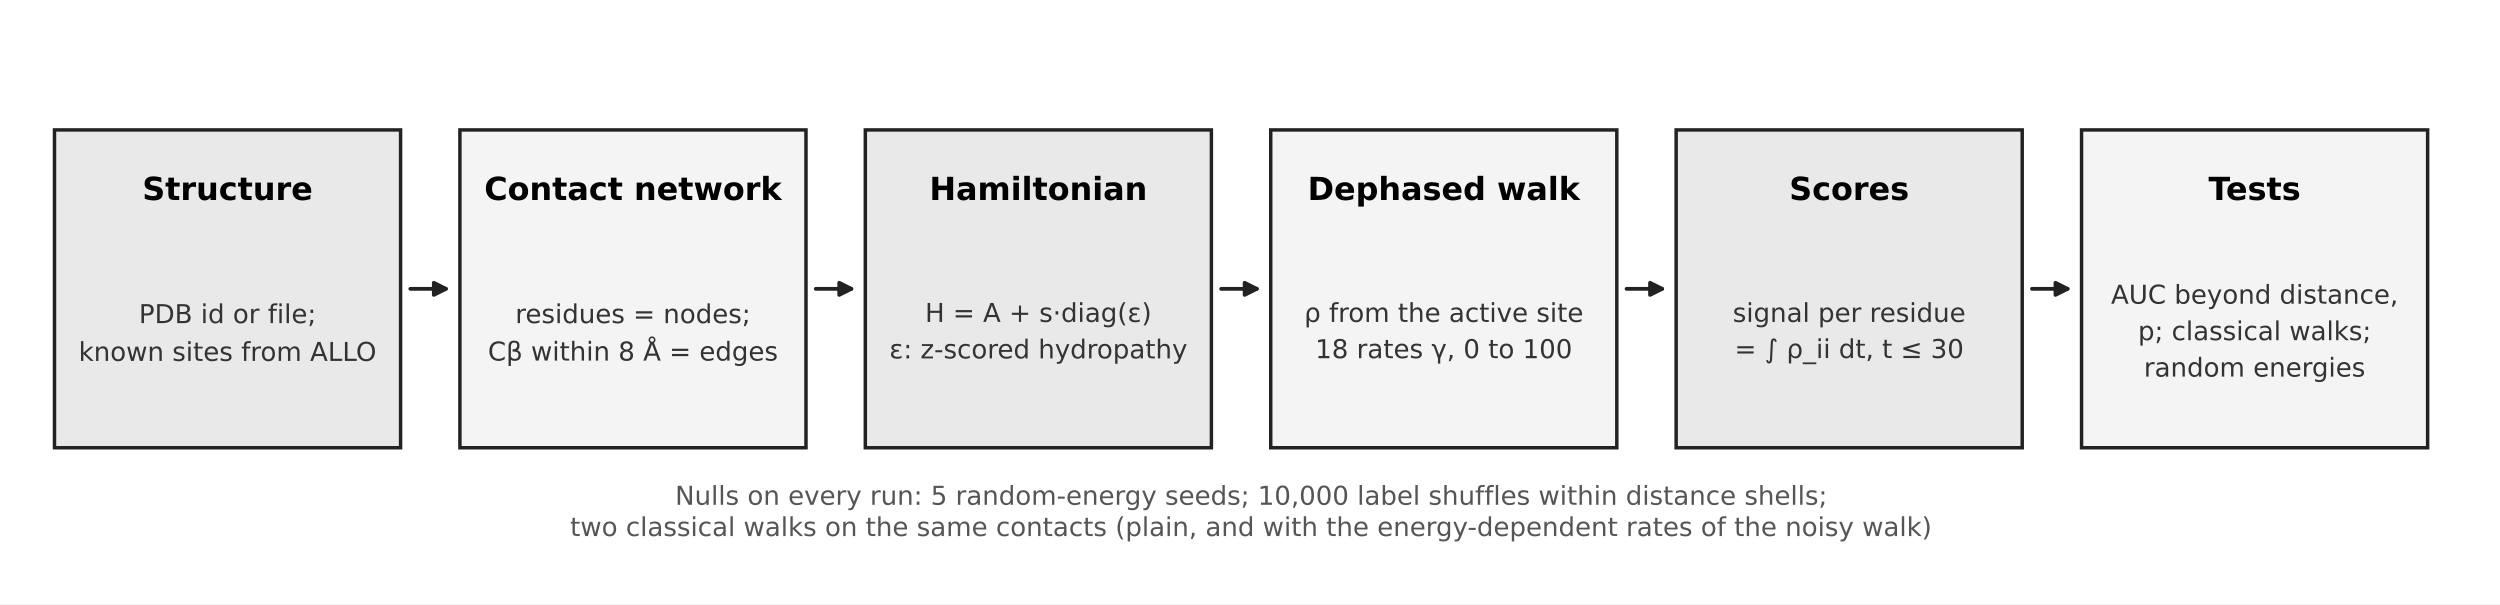
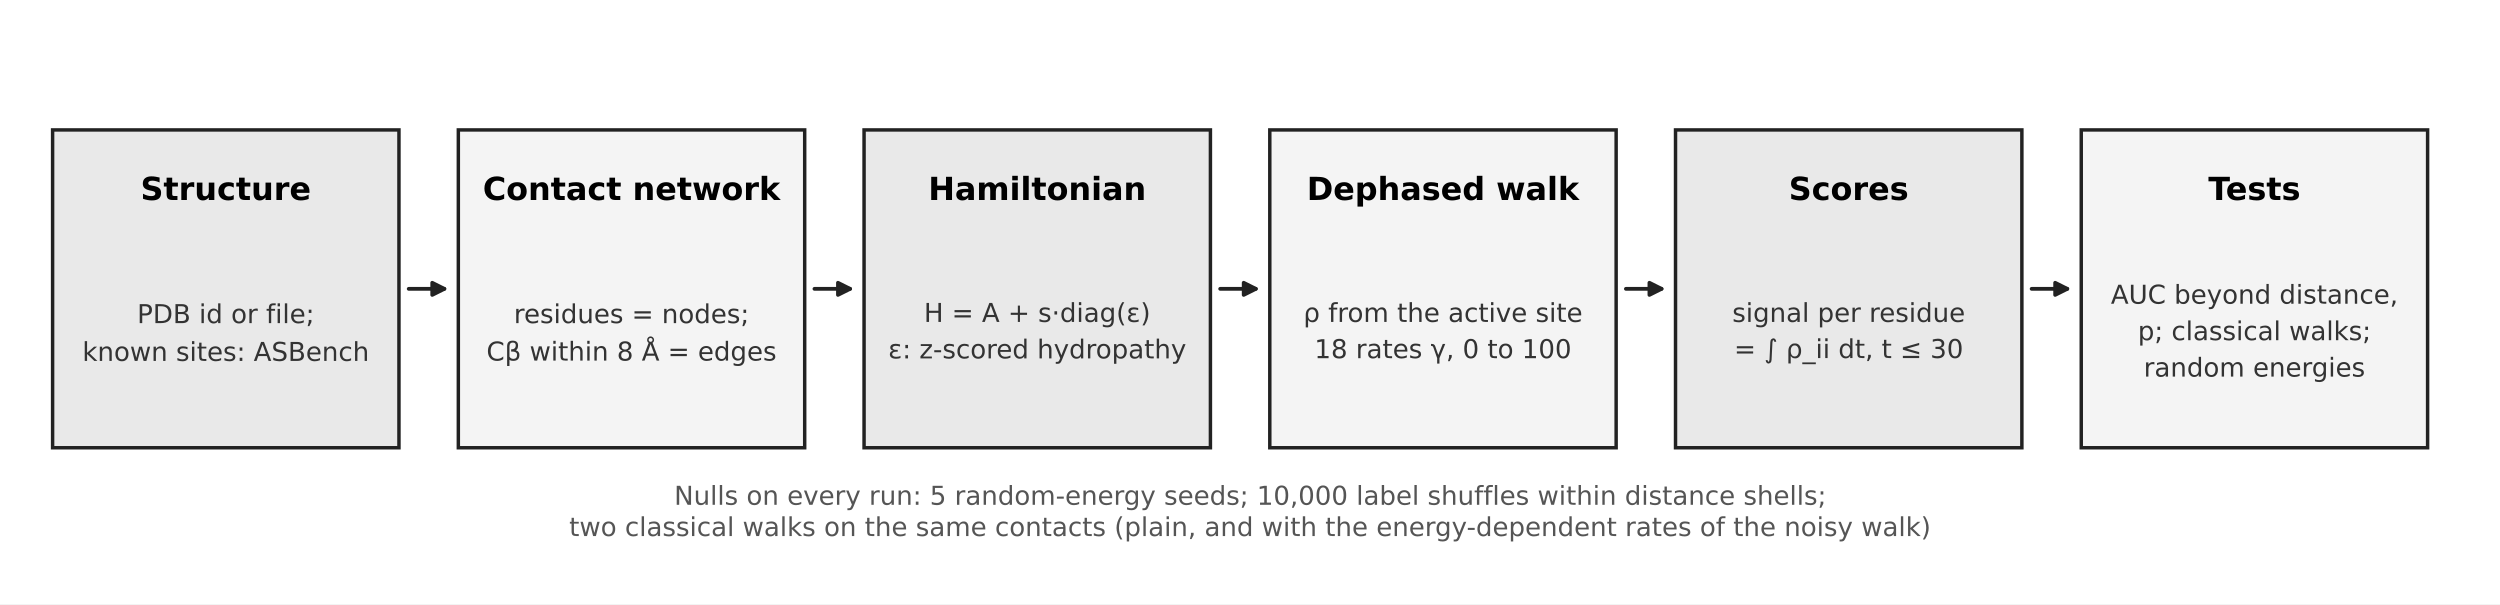
<svg xmlns="http://www.w3.org/2000/svg" width="864pt" height="208.8pt" viewBox="0 0 864 208.8" version="1.1">
  <defs>
    <style type="text/css">*{stroke-linejoin: round; stroke-linecap: butt}</style>
  </defs>
  <g id="figure_1">
    <g id="patch_1">
      <path d="M 0 208.8  L 864 208.8  L 864 0  L 0 0  z " style="fill: #ffffff" />
    </g>
    <g id="axes_1">
      <g id="patch_2">
-         <path d="M 18.832 154.744  L 138.439 154.744  L 138.439 44.903  L 18.832 44.903  z " clip-path="url(#pb279037b6d)" style="fill: #e9e9e9; stroke: #222222; stroke-width: 1.2; stroke-linejoin: miter" />
+         <path d="M 18.18 154.744  L 137.88 154.744  L 137.88 44.903  L 18.18 44.903  z " clip-path="url(#p7347479911)" style="fill: #e9e9e9; stroke: #222222; stroke-width: 1.2; stroke-linejoin: miter" />
      </g>
      <g id="patch_3">
-         <path d="M 158.943 154.744  L 278.549 154.744  L 278.549 44.903  L 158.943 44.903  z " clip-path="url(#pb279037b6d)" style="fill: #f4f4f4; stroke: #222222; stroke-width: 1.2; stroke-linejoin: miter" />
+         <path d="M 158.4 154.744  L 278.1 154.744  L 278.1 44.903  L 158.4 44.903  z " clip-path="url(#p7347479911)" style="fill: #f4f4f4; stroke: #222222; stroke-width: 1.2; stroke-linejoin: miter" />
      </g>
      <g id="patch_4">
-         <path d="M 299.053 154.744  L 418.659 154.744  L 418.659 44.903  L 299.053 44.903  z " clip-path="url(#pb279037b6d)" style="fill: #e9e9e9; stroke: #222222; stroke-width: 1.2; stroke-linejoin: miter" />
+         <path d="M 298.62 154.744  L 418.32 154.744  L 418.32 44.903  L 298.62 44.903  z " clip-path="url(#p7347479911)" style="fill: #e9e9e9; stroke: #222222; stroke-width: 1.2; stroke-linejoin: miter" />
      </g>
      <g id="patch_5">
-         <path d="M 439.163 154.744  L 558.77 154.744  L 558.77 44.903  L 439.163 44.903  z " clip-path="url(#pb279037b6d)" style="fill: #f4f4f4; stroke: #222222; stroke-width: 1.2; stroke-linejoin: miter" />
+         <path d="M 438.84 154.744  L 558.54 154.744  L 558.54 44.903  L 438.84 44.903  z " clip-path="url(#p7347479911)" style="fill: #f4f4f4; stroke: #222222; stroke-width: 1.2; stroke-linejoin: miter" />
      </g>
      <g id="patch_6">
-         <path d="M 579.274 154.744  L 698.88 154.744  L 698.88 44.903  L 579.274 44.903  z " clip-path="url(#pb279037b6d)" style="fill: #e9e9e9; stroke: #222222; stroke-width: 1.2; stroke-linejoin: miter" />
+         <path d="M 579.06 154.744  L 698.76 154.744  L 698.76 44.903  L 579.06 44.903  z " clip-path="url(#p7347479911)" style="fill: #e9e9e9; stroke: #222222; stroke-width: 1.2; stroke-linejoin: miter" />
      </g>
      <g id="patch_7">
-         <path d="M 719.384 154.744  L 838.991 154.744  L 838.991 44.903  L 719.384 44.903  z " clip-path="url(#pb279037b6d)" style="fill: #f4f4f4; stroke: #222222; stroke-width: 1.2; stroke-linejoin: miter" />
+         <path d="M 719.28 154.744  L 838.98 154.744  L 838.98 44.903  L 719.28 44.903  z " clip-path="url(#p7347479911)" style="fill: #f4f4f4; stroke: #222222; stroke-width: 1.2; stroke-linejoin: miter" />
      </g>
      <g id="text_1">
-         <text style="font-weight: 700; font-size: 11px; font-family: 'DejaVu Sans'; text-anchor: middle" x="78.635" y="69.118" transform="rotate(-0 78.63545 69.11808)">Structure</text>
+         <text style="font-weight: 700; font-size: 11px; font-family: 'DejaVu Sans'; text-anchor: middle" x="78.03" y="69.118" transform="rotate(-0 78.03 69.11808)">Structure</text>
      </g>
      <g id="text_2">
-         <text style="font-size: 9px; font-family: 'DejaVu Sans'; fill: #333333" transform="translate(47.99959 111.6752)">PDB id or file;</text>
-         <text style="font-size: 9px; font-family: 'DejaVu Sans'; fill: #333333" transform="translate(27.18358 124.7343)">known sites from ALLO</text>
+         <text style="font-size: 9px; font-family: 'DejaVu Sans'; fill: #333333" transform="translate(47.39414 111.6752)">PDB id or file;</text>
+         <text style="font-size: 9px; font-family: 'DejaVu Sans'; fill: #333333" transform="translate(28.46953 124.7343)">known sites: ASBench</text>
      </g>
      <g id="patch_8">
-         <path d="M 141.806 99.823  Q 148.692 99.823 154.124 99.823  " style="fill: none; stroke: #222222; stroke-width: 1.3; stroke-linecap: round" />
-         <path d="M 149.924 97.723  L 154.124 99.823  L 149.924 101.923  z " style="fill: #222222; stroke: #222222; stroke-width: 1.3; stroke-linecap: round" />
+         <path d="M 141.25 99.823  Q 148.141 99.823 153.579 99.823  " style="fill: none; stroke: #222222; stroke-width: 1.3; stroke-linecap: round" />
+         <path d="M 149.379 97.723  L 153.579 99.823  L 149.379 101.923  z " style="fill: #222222; stroke: #222222; stroke-width: 1.3; stroke-linecap: round" />
      </g>
      <g id="text_3">
-         <text style="font-weight: 700; font-size: 11px; font-family: 'DejaVu Sans'; text-anchor: middle" x="218.746" y="69.119" transform="rotate(-0 218.7459 69.11851)">Contact network</text>
+         <text style="font-weight: 700; font-size: 11px; font-family: 'DejaVu Sans'; text-anchor: middle" x="218.25" y="69.119" transform="rotate(-0 218.25 69.11851)">Contact network</text>
      </g>
      <g id="text_4">
-         <text style="font-size: 9px; font-family: 'DejaVu Sans'; fill: #333333" transform="translate(178.0877 111.6752)">residues = nodes;</text>
-         <text style="font-size: 9px; font-family: 'DejaVu Sans'; fill: #333333" transform="translate(168.625 124.6204)">Cβ within 8 Å = edges</text>
+         <text style="font-size: 9px; font-family: 'DejaVu Sans'; fill: #333333" transform="translate(177.5918 111.6752)">residues = nodes;</text>
+         <text style="font-size: 9px; font-family: 'DejaVu Sans'; fill: #333333" transform="translate(168.1291 124.6204)">Cβ within 8 Å = edges</text>
      </g>
      <g id="patch_9">
-         <path d="M 281.916 99.823  Q 288.802 99.823 294.234 99.823  " style="fill: none; stroke: #222222; stroke-width: 1.3; stroke-linecap: round" />
-         <path d="M 290.034 97.723  L 294.234 99.823  L 290.034 101.923  z " style="fill: #222222; stroke: #222222; stroke-width: 1.3; stroke-linecap: round" />
+         <path d="M 281.47 99.823  Q 288.361 99.823 293.799 99.823  " style="fill: none; stroke: #222222; stroke-width: 1.3; stroke-linecap: round" />
+         <path d="M 289.599 97.723  L 293.799 99.823  L 289.599 101.923  z " style="fill: #222222; stroke: #222222; stroke-width: 1.3; stroke-linecap: round" />
      </g>
      <g id="text_5">
-         <text style="font-weight: 700; font-size: 11px; font-family: 'DejaVu Sans'; text-anchor: middle" x="358.856" y="69.119" transform="rotate(-0 358.8563 69.11851)">Hamiltonian</text>
+         <text style="font-weight: 700; font-size: 11px; font-family: 'DejaVu Sans'; text-anchor: middle" x="358.47" y="69.119" transform="rotate(-0 358.47 69.11851)">Hamiltonian</text>
      </g>
      <g id="text_6">
-         <text style="font-size: 9px; font-family: 'DejaVu Sans'; fill: #333333" transform="translate(319.6922 111.2625)">H = A + s·diag(ε)</text>
-         <text style="font-size: 9px; font-family: 'DejaVu Sans'; fill: #333333" transform="translate(307.3439 123.8625)">ε: z-scored hydropathy</text>
+         <text style="font-size: 9px; font-family: 'DejaVu Sans'; fill: #333333" transform="translate(319.3059 111.2625)">H = A + s·diag(ε)</text>
+         <text style="font-size: 9px; font-family: 'DejaVu Sans'; fill: #333333" transform="translate(306.9577 123.8625)">ε: z-scored hydropathy</text>
      </g>
      <g id="patch_10">
-         <path d="M 422.026 99.823  Q 428.912 99.823 434.345 99.823  " style="fill: none; stroke: #222222; stroke-width: 1.3; stroke-linecap: round" />
-         <path d="M 430.145 97.723  L 434.345 99.823  L 430.145 101.923  z " style="fill: #222222; stroke: #222222; stroke-width: 1.3; stroke-linecap: round" />
+         <path d="M 421.69 99.823  Q 428.581 99.823 434.019 99.823  " style="fill: none; stroke: #222222; stroke-width: 1.3; stroke-linecap: round" />
+         <path d="M 429.819 97.723  L 434.019 99.823  L 429.819 101.923  z " style="fill: #222222; stroke: #222222; stroke-width: 1.3; stroke-linecap: round" />
      </g>
      <g id="text_7">
-         <text style="font-weight: 700; font-size: 11px; font-family: 'DejaVu Sans'; text-anchor: middle" x="498.967" y="69.119" transform="rotate(-0 498.9667 69.11851)">Dephased walk</text>
+         <text style="font-weight: 700; font-size: 11px; font-family: 'DejaVu Sans'; text-anchor: middle" x="498.69" y="69.119" transform="rotate(-0 498.69 69.11851)">Dephased walk</text>
      </g>
      <g id="text_8">
-         <text style="font-size: 9px; font-family: 'DejaVu Sans'; fill: #333333" transform="translate(450.7267 111.2625)">ρ from the active site</text>
-         <text style="font-size: 9px; font-family: 'DejaVu Sans'; fill: #333333" transform="translate(454.5411 123.783)">18 rates γ, 0 to 100</text>
+         <text style="font-size: 9px; font-family: 'DejaVu Sans'; fill: #333333" transform="translate(450.45 111.2625)">ρ from the active site</text>
+         <text style="font-size: 9px; font-family: 'DejaVu Sans'; fill: #333333" transform="translate(454.2645 123.783)">18 rates γ, 0 to 100</text>
      </g>
      <g id="patch_11">
-         <path d="M 562.137 99.823  Q 569.023 99.823 574.455 99.823  " style="fill: none; stroke: #222222; stroke-width: 1.3; stroke-linecap: round" />
-         <path d="M 570.255 97.723  L 574.455 99.823  L 570.255 101.923  z " style="fill: #222222; stroke: #222222; stroke-width: 1.3; stroke-linecap: round" />
+         <path d="M 561.91 99.823  Q 568.801 99.823 574.239 99.823  " style="fill: none; stroke: #222222; stroke-width: 1.3; stroke-linecap: round" />
+         <path d="M 570.039 97.723  L 574.239 99.823  L 570.039 101.923  z " style="fill: #222222; stroke: #222222; stroke-width: 1.3; stroke-linecap: round" />
      </g>
      <g id="text_9">
-         <text style="font-weight: 700; font-size: 11px; font-family: 'DejaVu Sans'; text-anchor: middle" x="639.077" y="69.118" transform="rotate(-0 639.0771 69.11808)">Scores</text>
+         <text style="font-weight: 700; font-size: 11px; font-family: 'DejaVu Sans'; text-anchor: middle" x="638.91" y="69.118" transform="rotate(-0 638.91 69.11808)">Scores</text>
      </g>
      <g id="text_10">
-         <text style="font-size: 9px; font-family: 'DejaVu Sans'; fill: #333333" transform="translate(598.8386 111.2625)">signal per residue</text>
-         <text style="font-size: 9px; font-family: 'DejaVu Sans'; fill: #333333" transform="translate(599.4616 123.7373)">= ∫ ρ_ii dt, t ≤ 30</text>
+         <text style="font-size: 9px; font-family: 'DejaVu Sans'; fill: #333333" transform="translate(598.6716 111.2625)">signal per residue</text>
+         <text style="font-size: 9px; font-family: 'DejaVu Sans'; fill: #333333" transform="translate(599.2945 123.7373)">= ∫ ρ_ii dt, t ≤ 30</text>
      </g>
      <g id="patch_12">
-         <path d="M 702.247 99.823  Q 709.133 99.823 714.566 99.823  " style="fill: none; stroke: #222222; stroke-width: 1.3; stroke-linecap: round" />
-         <path d="M 710.366 97.723  L 714.566 99.823  L 710.366 101.923  z " style="fill: #222222; stroke: #222222; stroke-width: 1.3; stroke-linecap: round" />
+         <path d="M 702.13 99.823  Q 709.021 99.823 714.459 99.823  " style="fill: none; stroke: #222222; stroke-width: 1.3; stroke-linecap: round" />
+         <path d="M 710.259 97.723  L 714.459 99.823  L 710.259 101.923  z " style="fill: #222222; stroke: #222222; stroke-width: 1.3; stroke-linecap: round" />
      </g>
      <g id="text_11">
-         <text style="font-weight: 700; font-size: 11px; font-family: 'DejaVu Sans'; text-anchor: middle" x="779.187" y="69.118" transform="rotate(-0 779.1875 69.11808)">Tests</text>
+         <text style="font-weight: 700; font-size: 11px; font-family: 'DejaVu Sans'; text-anchor: middle" x="779.13" y="69.118" transform="rotate(-0 779.13 69.11808)">Tests</text>
      </g>
      <g id="text_12">
-         <text style="font-size: 9px; font-family: 'DejaVu Sans'; fill: #333333" transform="translate(729.5637 104.9625)">AUC beyond distance,</text>
-         <text style="font-size: 9px; font-family: 'DejaVu Sans'; fill: #333333" transform="translate(738.8977 117.5625)">p; classical walks;</text>
-         <text style="font-size: 9px; font-family: 'DejaVu Sans'; fill: #333333" transform="translate(740.9234 130.1625)">random energies</text>
+         <text style="font-size: 9px; font-family: 'DejaVu Sans'; fill: #333333" transform="translate(729.5063 104.9625)">AUC beyond distance,</text>
+         <text style="font-size: 9px; font-family: 'DejaVu Sans'; fill: #333333" transform="translate(738.8402 117.5625)">p; classical walks;</text>
+         <text style="font-size: 9px; font-family: 'DejaVu Sans'; fill: #333333" transform="translate(740.8659 130.1625)">random energies</text>
      </g>
      <g id="text_13">
-         <text style="font-size: 9px; font-family: 'DejaVu Sans'; fill: #555555" transform="translate(233.3114 174.4529)">Nulls on every run: 5 random-energy seeds; 10,000 label shuffles within distance shells;</text>
-         <text style="font-size: 9px; font-family: 'DejaVu Sans'; fill: #555555" transform="translate(197.0386 185.2554)">two classical walks on the same contacts (plain, and with the energy-dependent rates of the noisy walk)</text>
+         <text style="font-size: 9px; font-family: 'DejaVu Sans'; fill: #555555" transform="translate(232.9826 174.4529)">Nulls on every run: 5 random-energy seeds; 10,000 label shuffles within distance shells;</text>
+         <text style="font-size: 9px; font-family: 'DejaVu Sans'; fill: #555555" transform="translate(196.7098 185.2554)">two classical walks on the same contacts (plain, and with the energy-dependent rates of the noisy walk)</text>
      </g>
    </g>
  </g>
  <defs>
-     <clipPath id="pb279037b6d">
-       <rect x="11.998" y="11.34" width="840.662" height="186.12" />
+     <clipPath id="p7347479911">
+       <rect x="11.34" y="11.34" width="841.32" height="186.12" />
    </clipPath>
  </defs>
</svg>
